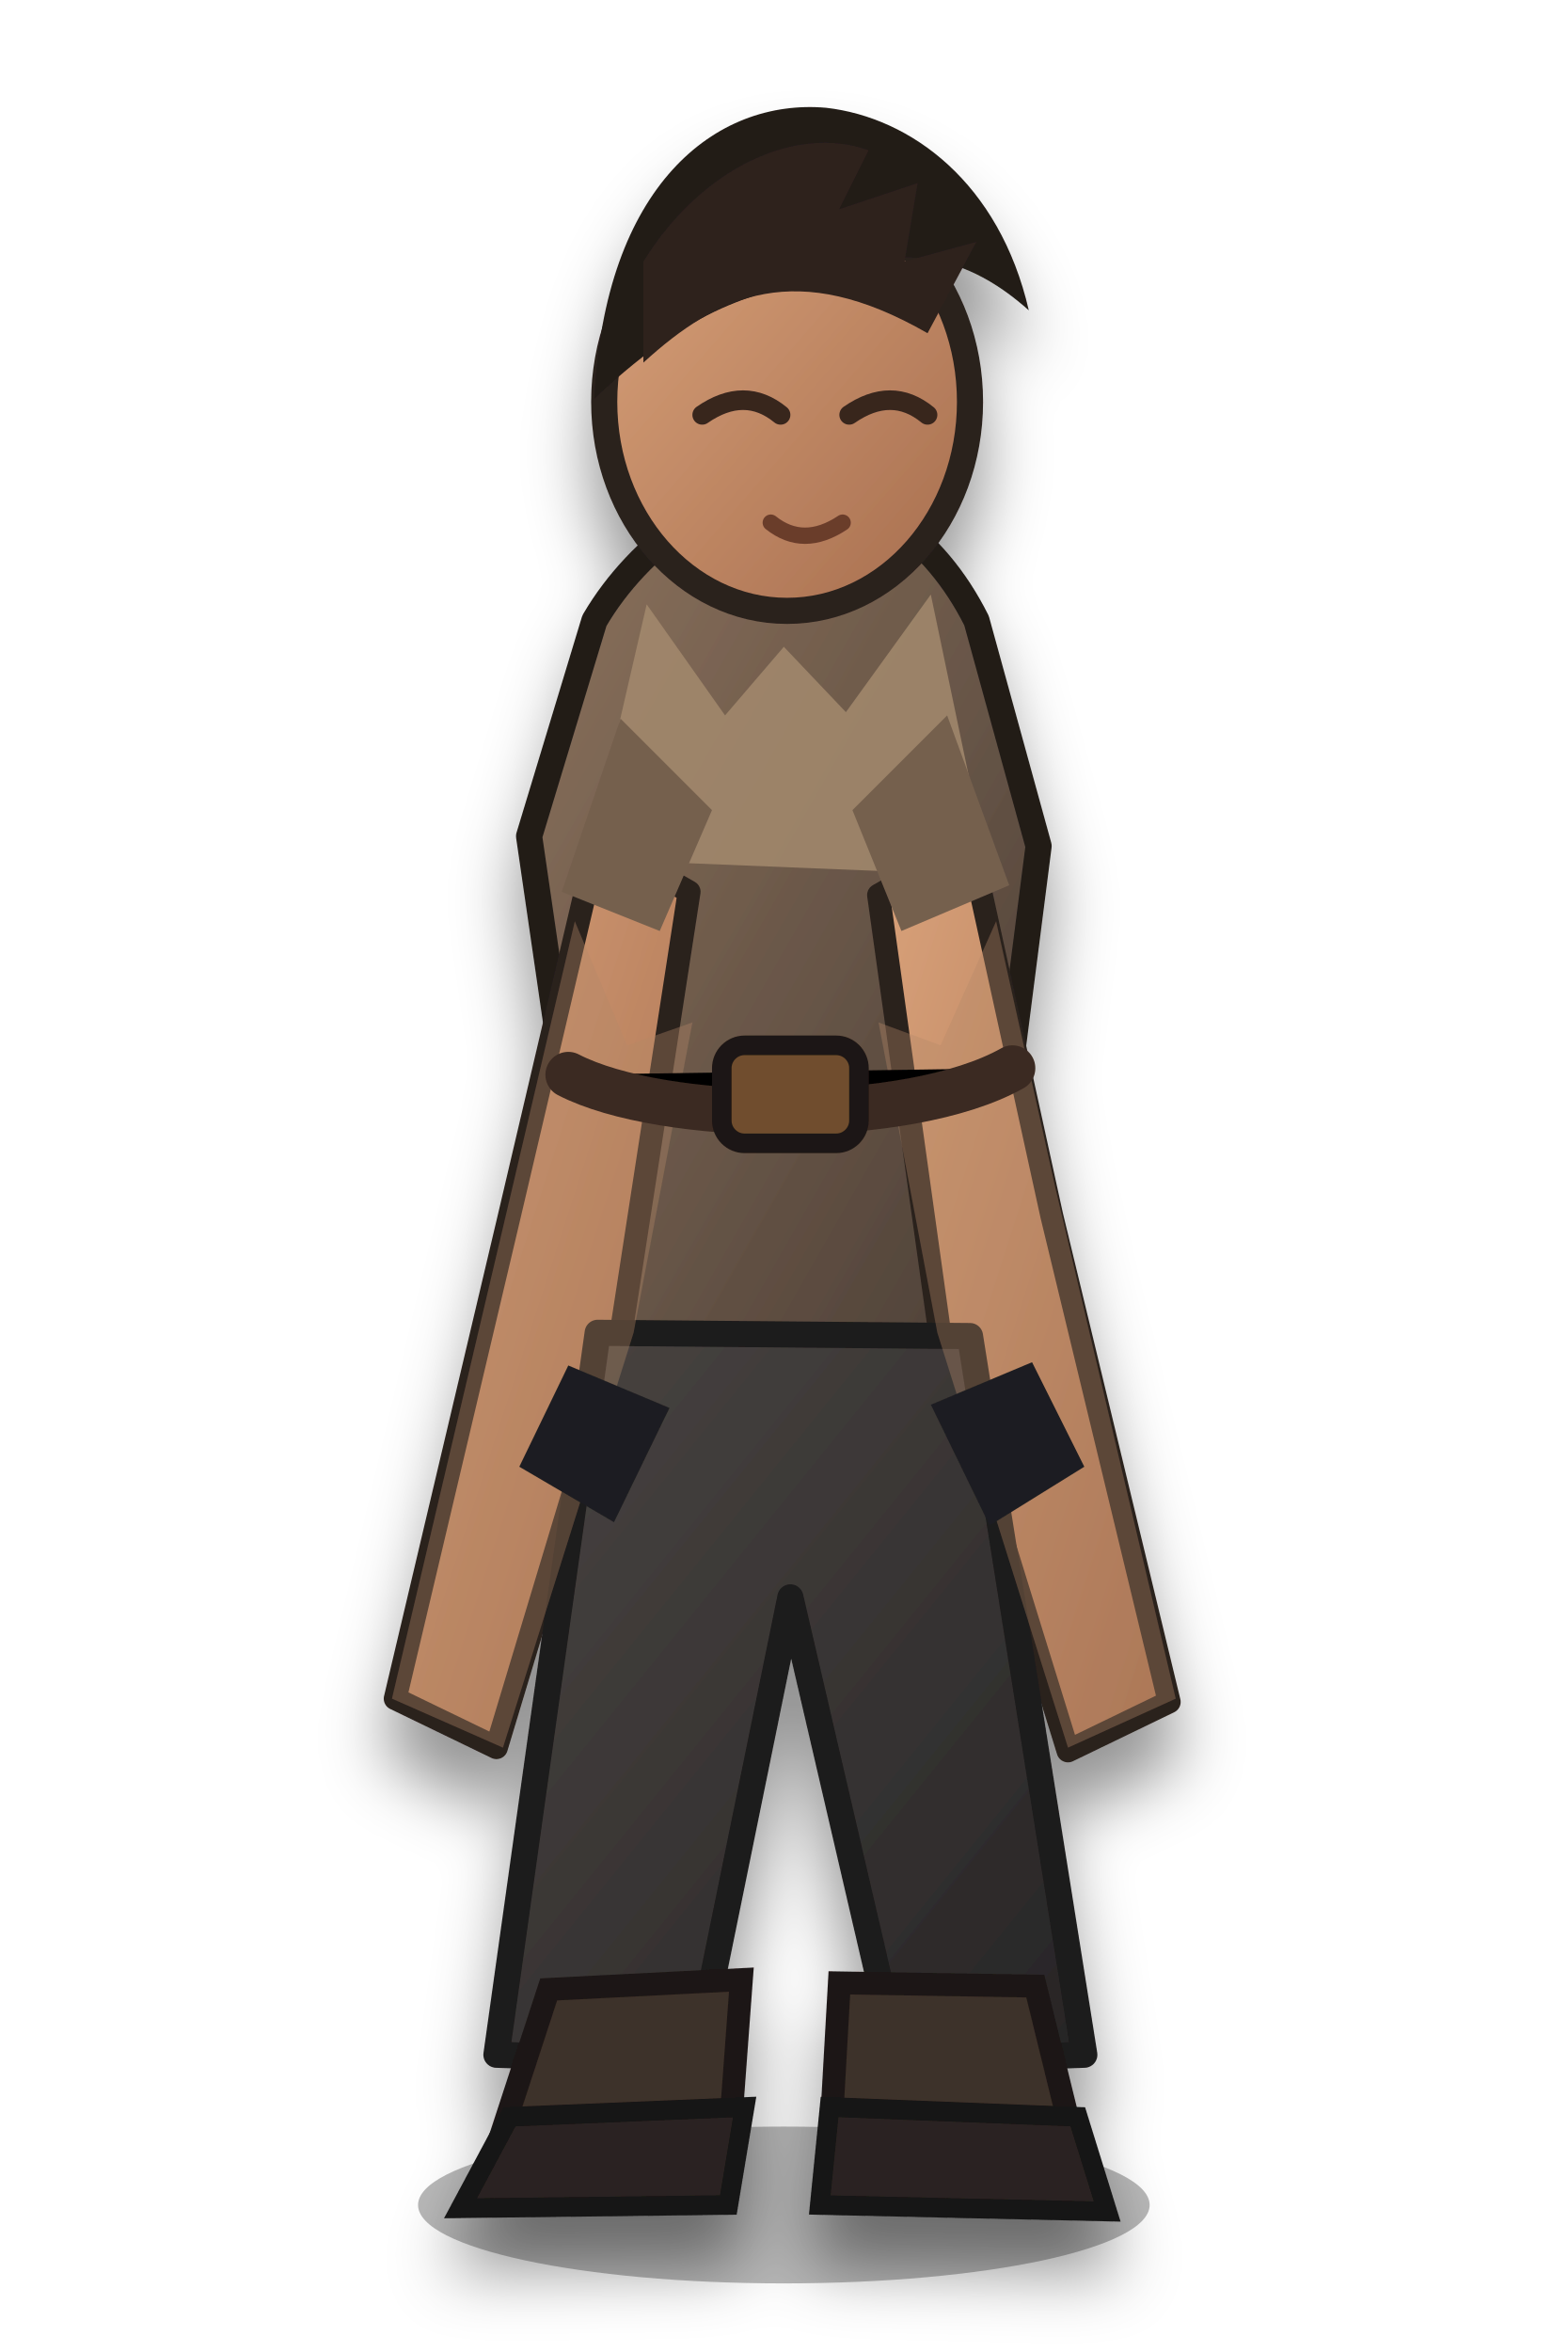
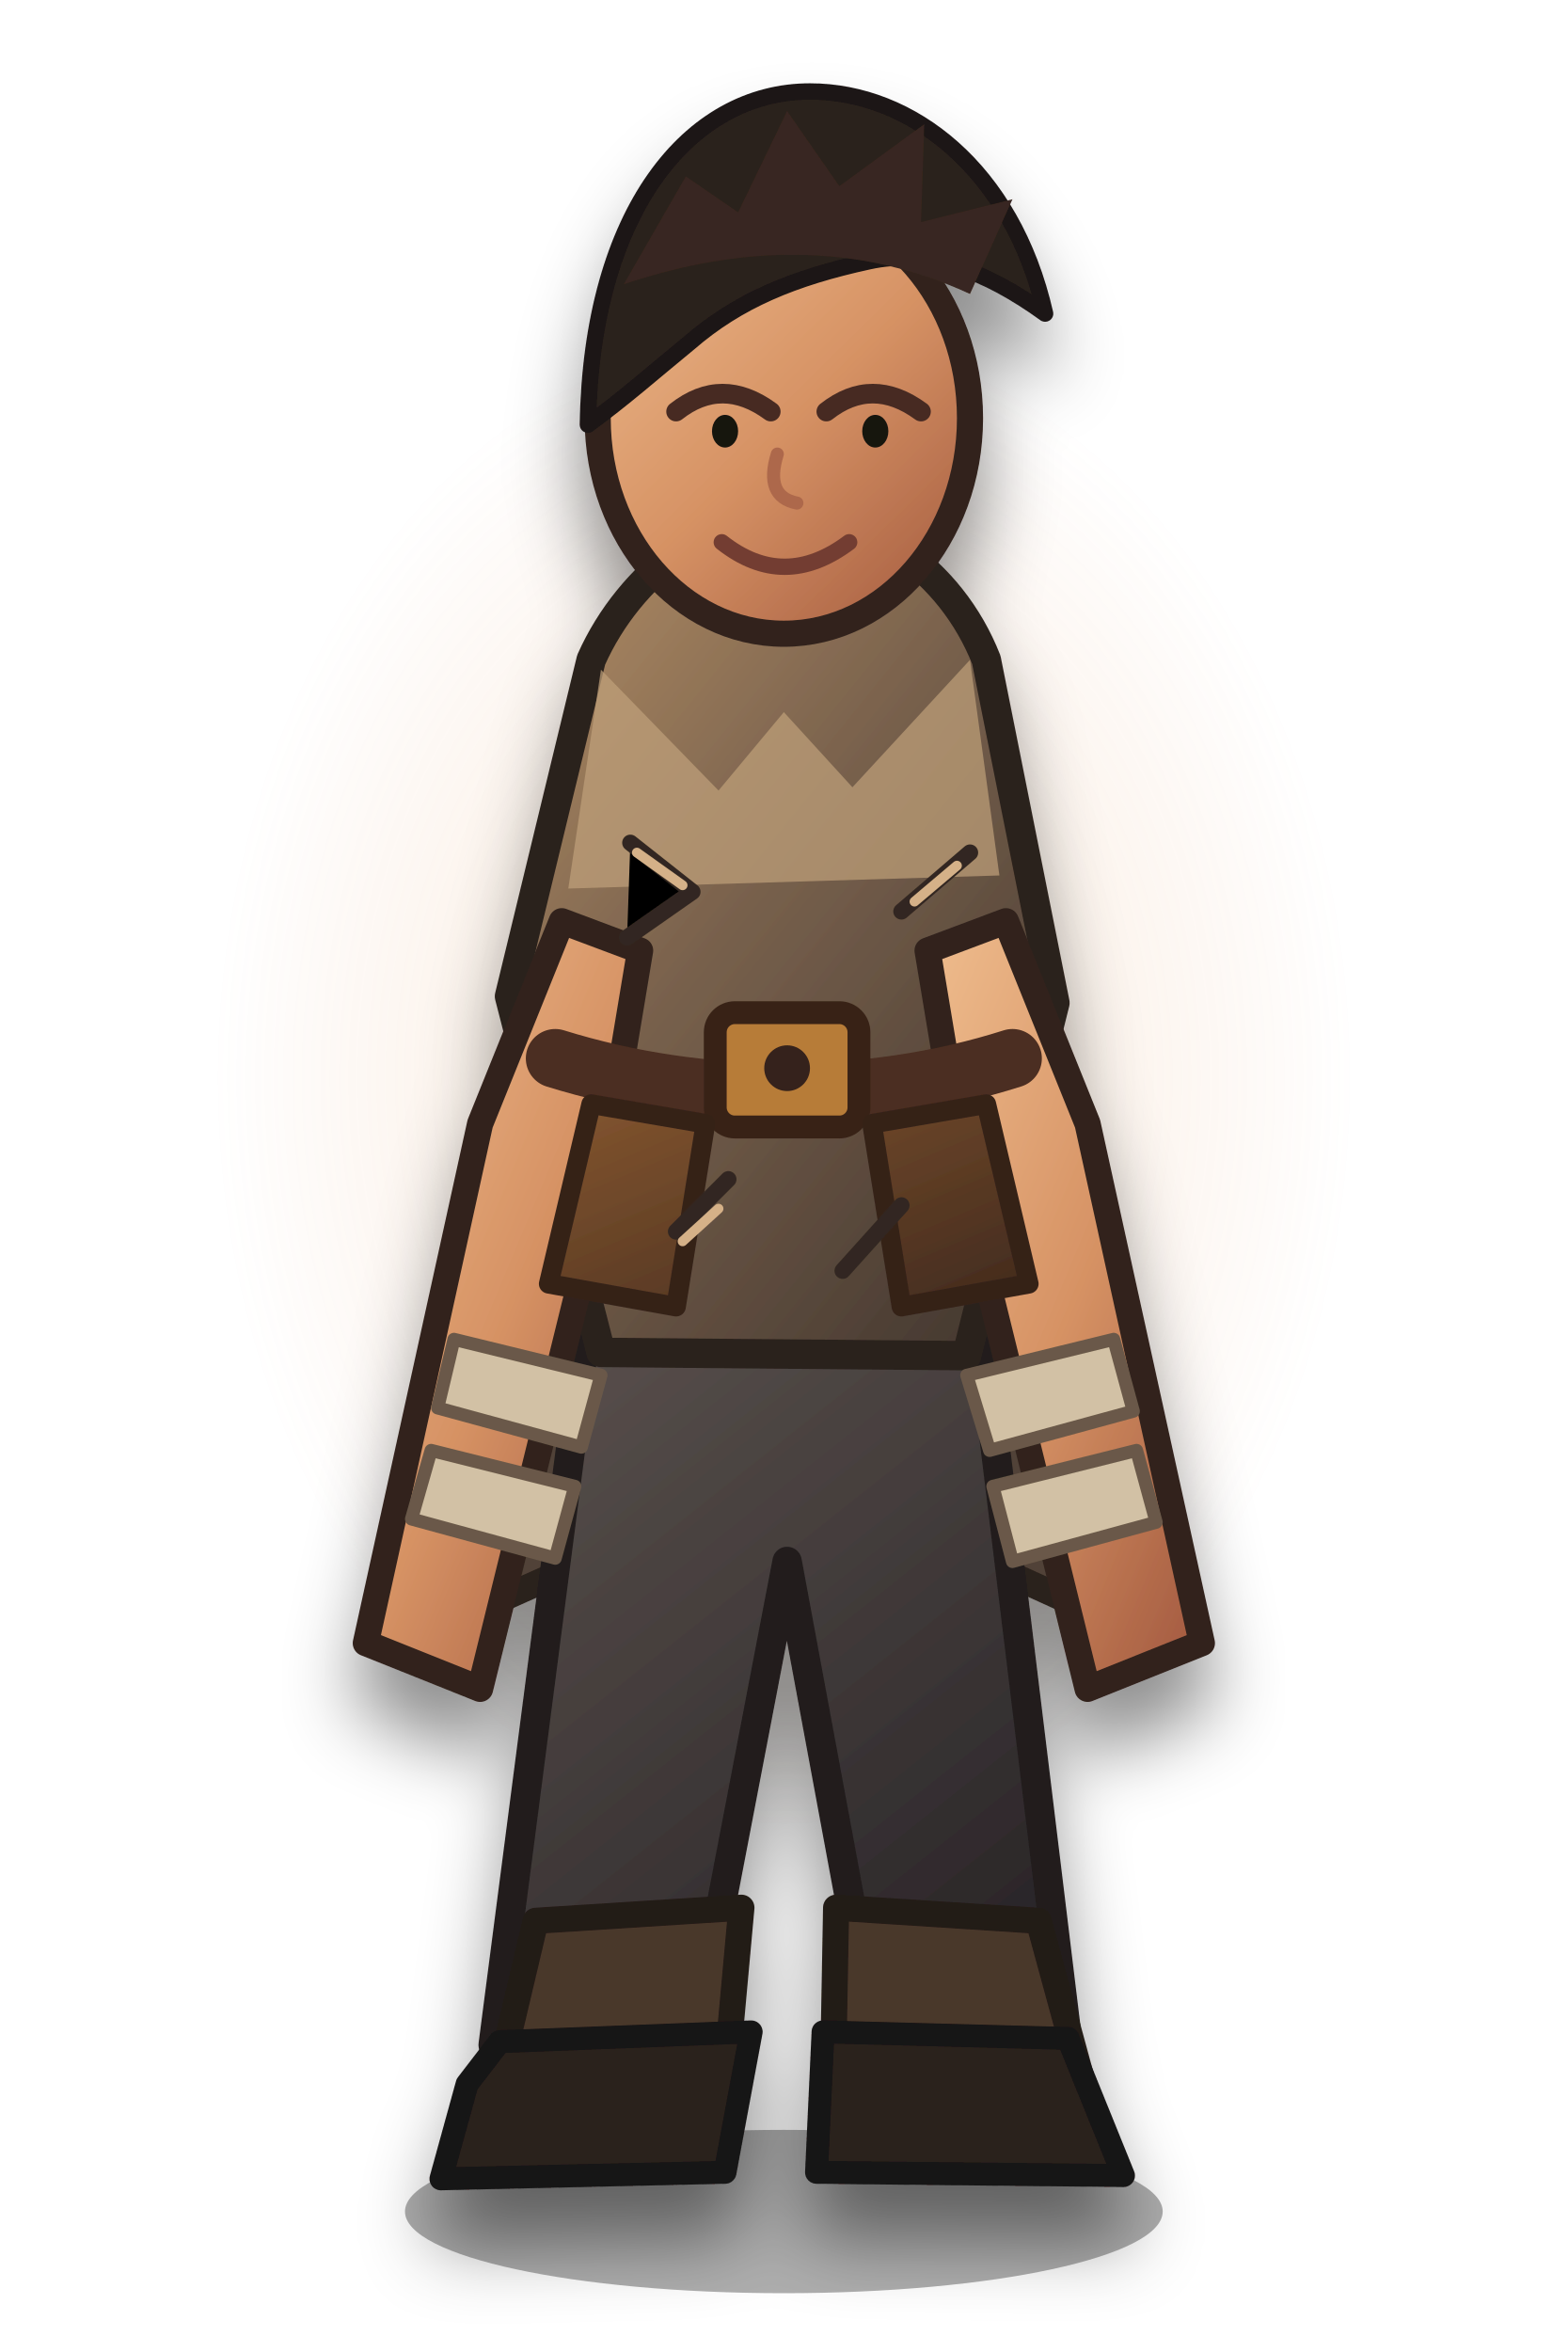
<svg xmlns="http://www.w3.org/2000/svg" viewBox="0 0 480 720">
  <defs>
-     <linearGradient id="skin" x1="0" y1="0" x2="1" y2="1">
-       <stop stop-color="#d9a27a" />
-       <stop offset="1" stop-color="#a66d4e" />
+     <linearGradient id="skin" x1="0" y1="0" x2=".85" y2="1">
+       <stop stop-color="#efbd8e" />
+       <stop offset=".55" stop-color="#d69264" />
+       <stop offset="1" stop-color="#a85f43" />
    </linearGradient>
-     <linearGradient id="rag" x1="0" y1="0" x2="1" y2="1">
-       <stop stop-color="#8d735d" />
-       <stop offset="1" stop-color="#493d35" />
+     <linearGradient id="rag" x1=".1" y1="0" x2=".9" y2="1">
+       <stop stop-color="#b18c64" />
+       <stop offset=".45" stop-color="#77604c" />
+       <stop offset="1" stop-color="#43372f" />
    </linearGradient>
-     <linearGradient id="pants" x1="0" y1="0" x2="1" y2="1">
-       <stop stop-color="#4a4542" />
-       <stop offset="1" stop-color="#272526" />
+     <linearGradient id="pants" x1=".2" y1="0" x2=".8" y2="1">
+       <stop stop-color="#59504c" />
+       <stop offset="1" stop-color="#272326" />
    </linearGradient>
+     <linearGradient id="leather" x1="0" y1="0" x2="1" y2="1">
+       <stop stop-color="#84562f" />
+       <stop offset="1" stop-color="#40291d" />
+     </linearGradient>
+     <radialGradient id="warm">
+       <stop stop-color="#ffd58d" stop-opacity=".24" />
+       <stop offset="1" stop-color="#d77535" stop-opacity="0" />
+     </radialGradient>
    <filter id="shadow">
-       <feDropShadow dx="0" dy="16" stdDeviation="10" flood-opacity=".42" />
+       <feDropShadow dx="0" dy="17" stdDeviation="11" flood-opacity=".44" />
    </filter>
  </defs>
-   <ellipse cx="240" cy="675" rx="112" ry="24" fill="#000" opacity=".28" />
-   <g filter="url(#shadow)">
-     <path d="M182 190c14-24 40-41 58-41 24 0 46 15 59 41l19 69-21 164-111-2-24-165z" fill="url(#rag)" stroke="#211c19" stroke-width="8" stroke-linejoin="round" />
-     <path d="M198 185 222 219l18-21 19 20 26-36 18 86-123-5z" fill="#a3896d" opacity=".85" />
-     <path d="m183 257 28 16-21 136-38 126-31-15 35-148z" fill="url(#skin)" stroke="#2a211d" stroke-width="7" stroke-linejoin="round" />
-     <path d="m297 258-28 16 19 136 39 126 31-15-36-149z" fill="url(#skin)" stroke="#2a211d" stroke-width="7" stroke-linejoin="round" />
-     <path d="m183 408 114 1 35 220-57 2-33-142-29 142-61-2z" fill="url(#pants)" stroke="#1c1a1a" stroke-width="8" stroke-linejoin="round" />
-     <path d="m168 609 59-3-4 54-72 1zM257 607l60 1 13 53-76-1z" fill="#3d3029" stroke="#1d1715" stroke-width="7" />
-     <path d="m156 648 72-3-5 30-82 1zM254 645l76 3 9 29-88-2z" fill="#2b2421" stroke="#151313" stroke-width="6" />
-     <ellipse cx="241" cy="123" rx="56" ry="64" fill="url(#skin)" stroke="#2b211d" stroke-width="8" />
-     <path d="M182 122c3-65 37-92 71-89 26 3 53 23 62 62-19-17-38-20-60-12-22 8-39 7-73 39z" fill="#211a18" />
-     <path d="M197 80c18-29 47-42 69-34l-9 18 24-8-4 24 22-6-15 28c-40-23-64-12-87 9z" fill="#2d211d" />
-     <path d="M215 127q13-9 24 0M260 127q13-9 24 0" stroke="#37251f" stroke-width="6" stroke-linecap="round" fill="none" />
-     <path d="M236 160q10 8 22 0" stroke="#6b3d2c" stroke-width="5" stroke-linecap="round" fill="none" />
-     <path d="m176 282 16 38 20-7-18 95-40 127-34-15 37-157zM305 282l-17 38-19-7 18 95 40 127 33-15-37-157z" fill="#b48766" opacity=".36" />
-     <path d="M174 329c29 15 104 16 136-2" stroke="#3b2a22" stroke-width="14" stroke-linecap="round" />
-     <rect x="221" y="320" width="42" height="30" rx="7" fill="#6f4e2d" stroke="#1f1713" stroke-width="6" />
-     <path d="m190 220 28 28-16 37-30-12zM290 219l-29 29 15 37 33-14z" fill="#75604e" />
-     <path d="M174 418 205 431l-17 35-29-17zM285 430l31-13 16 32-29 18z" fill="#1f1f21" />
+   <ellipse cx="240" cy="677" rx="116" ry="25" fill="#000" opacity=".32" />
+   <ellipse cx="240" cy="330" rx="176" ry="230" fill="url(#warm)" />
+   <g filter="url(#shadow)" stroke-linejoin="round" stroke-linecap="round">
+     <path d="M191 197c-26 37-31 100-23 162l-38 141 56-25 34-151zM289 197c27 37 31 100 23 162l37 141-55-25-35-151z" fill="#514237" stroke="#2a211c" stroke-width="8" />
+     <path d="m181 395 118 1 28 230-58 3-28-151-29 151-61-3z" fill="url(#pants)" stroke="#211d1d" stroke-width="9" />
+     <path d="m164 588 63-4-5 55-71 4zM256 584l62 4 15 55-78-4z" fill="#4a382c" stroke="#241a16" stroke-width="8" />
+     <path d="m153 625 77-3-8 43-87 2 8-29zM252 622l75 2 17 42-94-1z" fill="#2a211d" stroke="#151212" stroke-width="7" />
+     <path d="M181 202c12-27 38-45 59-45 25 0 51 17 62 45l21 105-27 108-112-1-28-109z" fill="url(#rag)" stroke="#2a211c" stroke-width="9" />
+     <path d="m184 205 36 37 20-24 21 23 36-39 9 66-132 4z" fill="#c0a17a" opacity=".7" />
+     <path d="m172 282 24 9-14 84-35 142-35-14 35-159z" fill="url(#skin)" stroke="#30231d" stroke-width="8" />
+     <path d="m308 282-24 9 14 84 35 142 35-14-35-159z" fill="url(#skin)" stroke="#30231d" stroke-width="8" />
+     <g fill="#d2c1a5" stroke="#6a5948" stroke-width="4">
+       <path d="m139 410 45 11-6 22-44-12z" />
+       <path d="m132 444 44 11-6 22-44-12z" />
+       <path d="m296 421 45-11 6 22-44 12z" />
+       <path d="m304 455 44-11 6 22-44 12z" />
+     </g>
+     <path d="M170 324c45 14 96 14 140 0" fill="none" stroke="#4b2d20" stroke-width="18" />
+     <rect x="219" y="310" width="44" height="35" rx="6" fill="#b77b38" stroke="#382317" stroke-width="7" />
+     <circle cx="241" cy="327" r="7" fill="#34221a" />
+     <path d="m181 338 35 6-9 56-39-7zM267 344l35-6 13 55-39 7z" fill="url(#leather)" stroke="#352219" stroke-width="6" />
+     <ellipse cx="240" cy="128" rx="57" ry="66" fill="url(#skin)" stroke="#30231e" stroke-width="8" />
+     <path d="M180 130c1-65 31-102 68-102 31 0 62 24 72 68-18-13-36-20-54-16-23 5-40 12-55 25-11 9-20 17-31 25z" fill="#2b211d" stroke="#1a1513" stroke-width="5" />
+     <path d="m191 87 19-33 16 11 15-31 16 23 26-19-1 30 28-7-13 29c-39-18-76-13-106-3z" fill="#392820" />
+     <path d="M207 126q14-11 29 0M253 126q14-11 29 0" stroke="#472b23" stroke-width="6" fill="none" />
+     <ellipse cx="222" cy="132" rx="4" ry="5" fill="#171311" />
+     <ellipse cx="268" cy="132" rx="4" ry="5" fill="#171311" />
+     <path d="M238 139q-4 13 6 15" stroke="#ad684b" stroke-width="4" fill="none" />
+     <path d="M221 166q19 15 39 0" stroke="#733e30" stroke-width="5" fill="none" />
+     <g stroke="#332820" stroke-width="5">
+       <path d="m193 258 19 15-20 14M276 279l21-18M207 377l16-16M258 389l18-20" />
+     </g>
+     <g stroke="#d5b188" stroke-width="3">
+       <path d="m195 261 14 10M280 276l13-11M209 380l11-10" />
+     </g>
  </g>
</svg>
